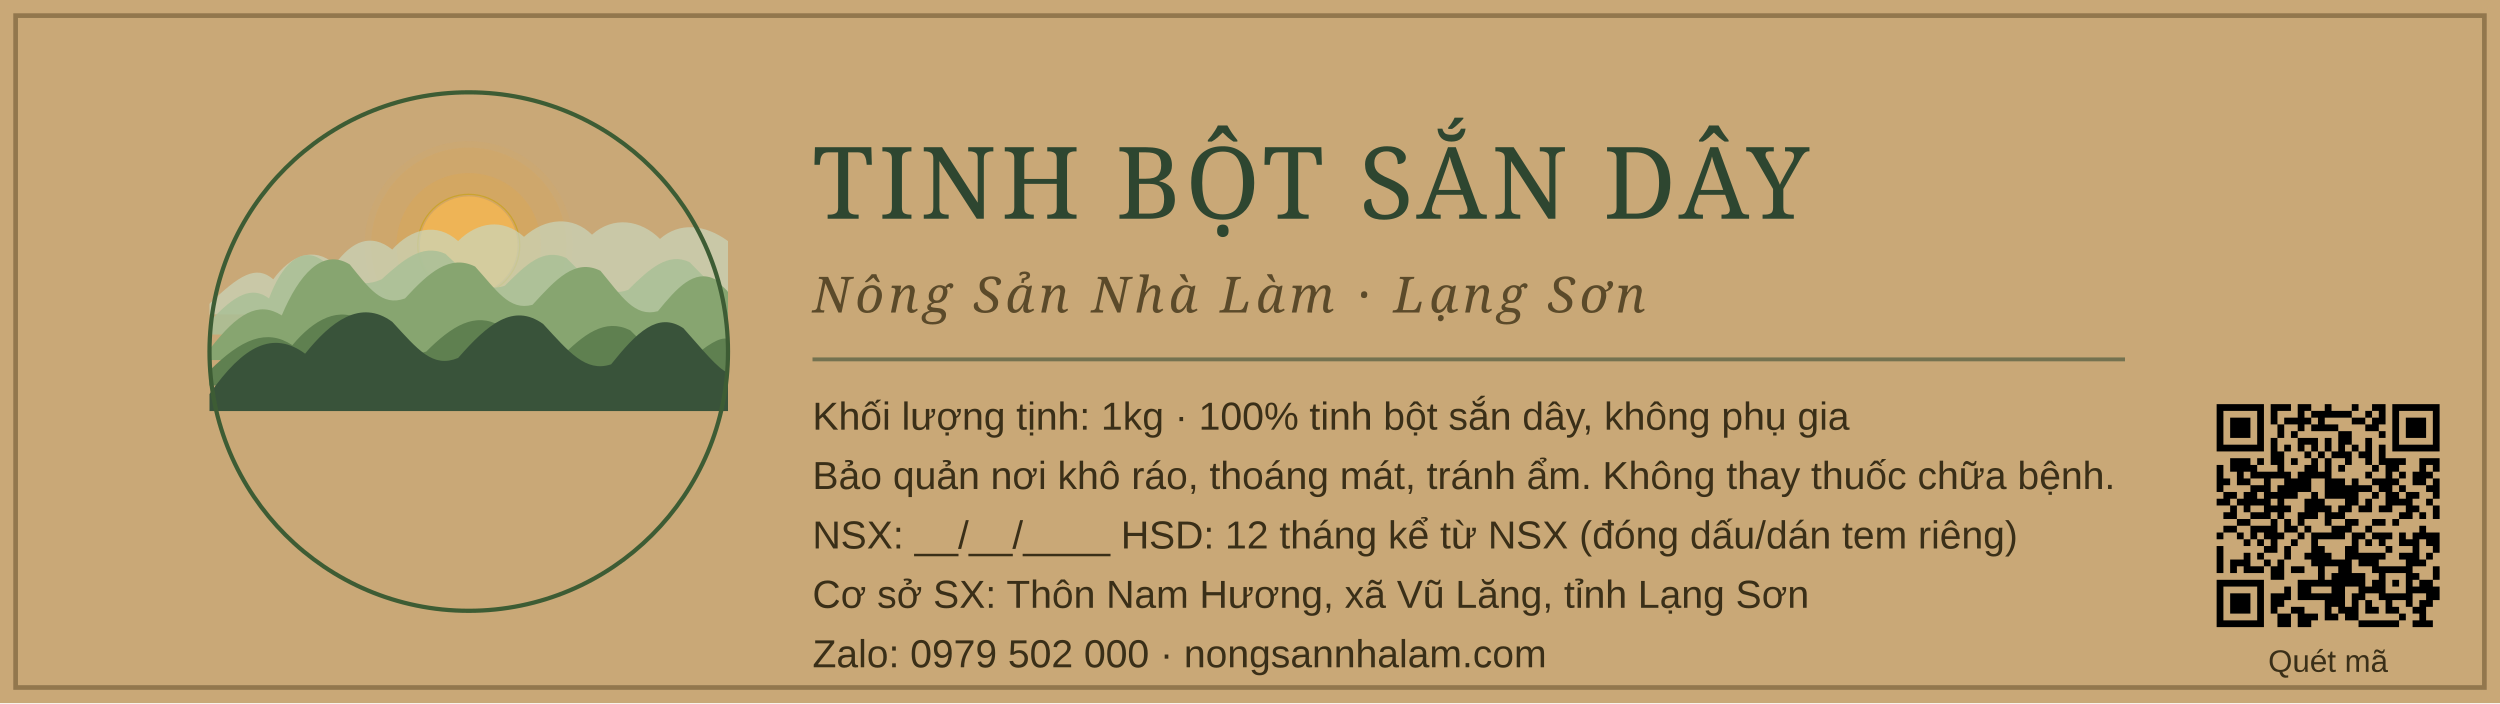
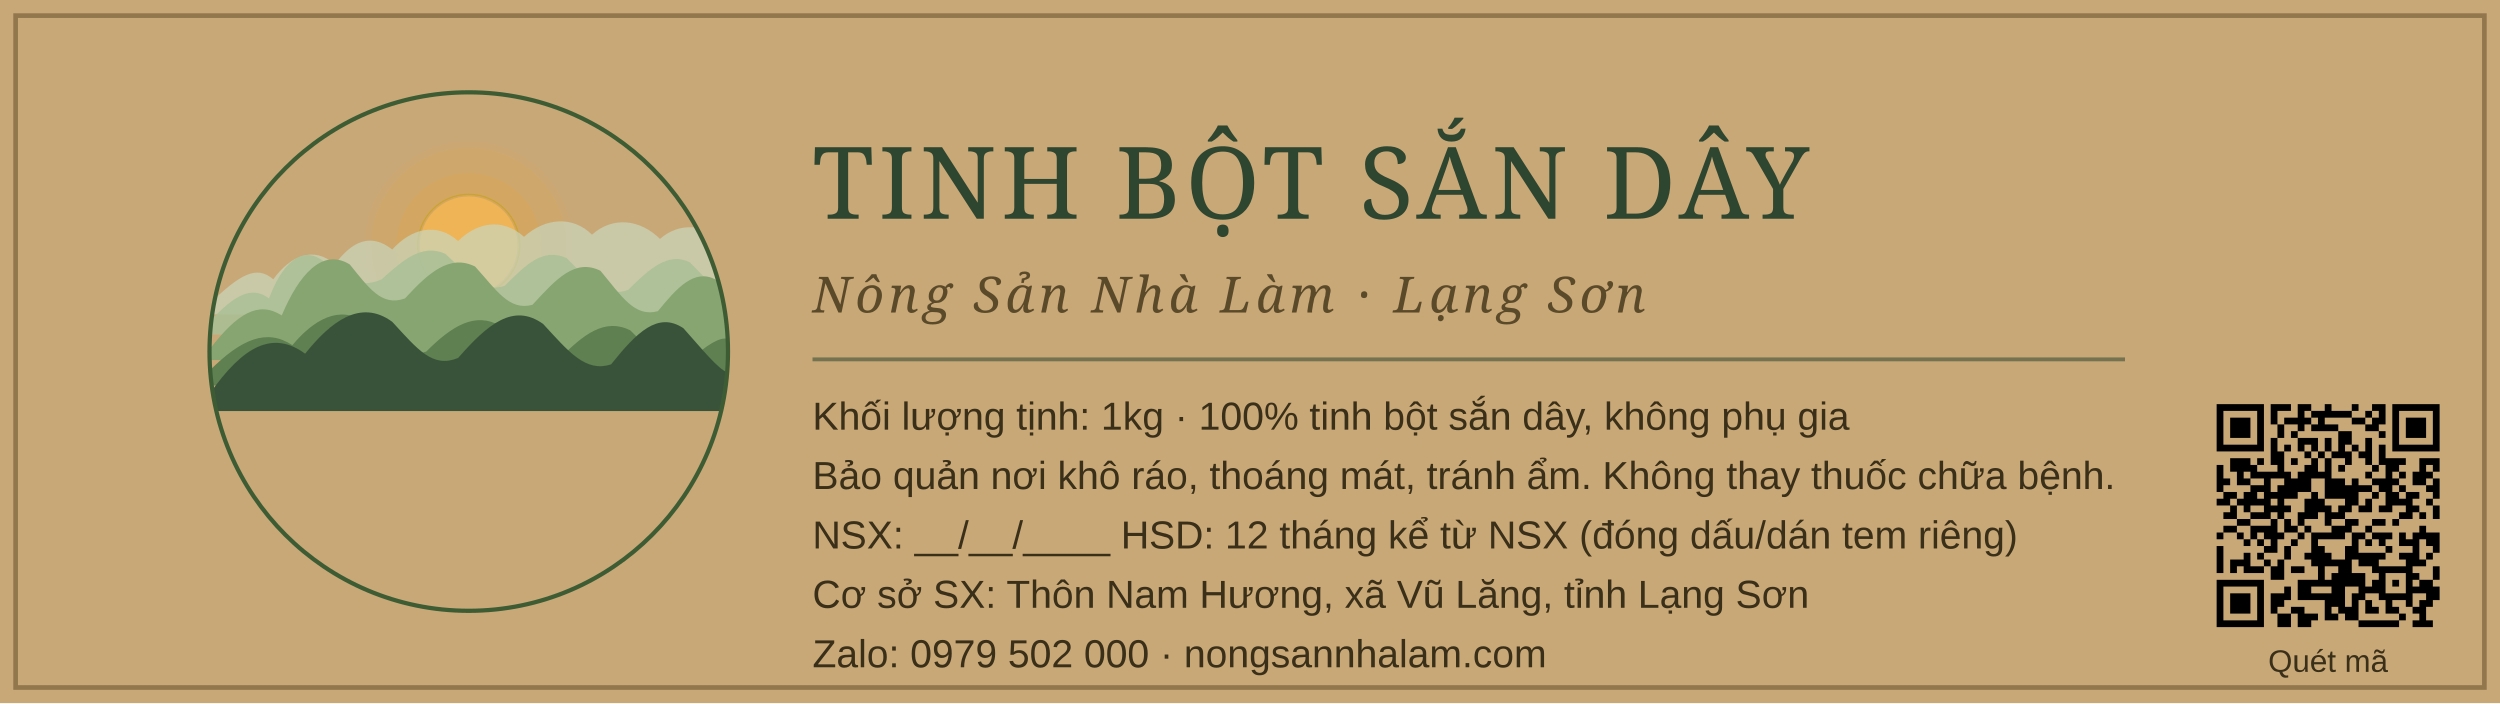
<svg xmlns="http://www.w3.org/2000/svg" width="160mm" height="45mm" viewBox="0 0 160 45">
  <rect x="0" y="0" width="160" height="45" fill="#c9a877" />
  <rect x="1" y="1" width="158" height="43" fill="none" stroke="#3e2e10" stroke-width="0.3" opacity="0.4" />
  <g transform="translate(13,5.5) scale(0.068)">
-     <circle cx="250" cy="150" r="98" fill="#e8a33c" opacity="0.08" />
-     <circle cx="250" cy="150" r="92" fill="#e8a33c" opacity="0.12" />
-     <circle cx="250" cy="150" r="68" fill="#e8a33c" opacity="0.2" />
-     <circle cx="250" cy="150" r="46" fill="#eaa63f" />
-     <circle cx="250" cy="150" r="46" fill="#f5c877" opacity="0.4" />
-     <circle cx="250" cy="150" r="48" fill="none" stroke="#c9a227" stroke-width="1.2" opacity="0.85" />
-     <path d="M6,205 C34,178 50,168 66,182 C82,160 104,150 124,168 C140,146 158,138 178,154 C196,134 220,128 240,146 C258,128 282,124 302,142 C322,124 348,122 366,140 C386,122 412,126 430,144 C448,128 472,130 494,146 L494,215 L6,215 Z" fill="#c9d6bc" opacity="0.7" />
-     <path d="M6,222 C30,196 46,188 62,200 C74,168 92,150 112,164 C130,180 146,192 168,182 C188,164 206,148 228,158 C248,176 262,196 284,188 C304,168 320,152 342,162 C362,182 378,200 400,192 C420,172 438,156 458,166 C474,182 486,196 494,198 L494,234 L6,234 Z" fill="#a9c096" opacity="0.85" />
-     <path d="M6,248 C32,214 52,202 74,216 C90,178 112,152 138,168 C156,190 168,208 190,200 C212,176 232,158 256,170 C276,192 288,212 310,206 C332,182 350,162 374,174 C394,198 406,218 428,212 C446,190 462,172 482,182 C490,190 493,192 494,194 L494,258 L6,258 Z" fill="#87a570" />
-     <path d="M6,268 C36,238 60,228 84,244 C104,220 128,206 152,222 C174,244 188,258 210,250 C234,226 256,212 280,226 C300,246 314,262 336,256 C358,234 378,218 402,230 C422,250 436,264 458,258 C474,244 486,236 494,238 L494,282 L6,282 Z" fill="#5f8050" />
-     <path d="M6,290 C38,244 66,230 96,252 C120,222 148,200 178,222 C202,248 216,266 240,256 C268,224 292,204 320,224 C344,250 360,270 384,262 C408,232 428,212 452,228 C470,248 484,266 494,270 L494,306 L6,306 Z" fill="#39533a" />
+     <defs>
+       <clipPath id="logoRingClip">
+         <circle cx="250" cy="250" r="244" />
+       </clipPath>
+     </defs>
+     <g clip-path="url(#logoRingClip)">
+       <circle cx="250" cy="150" r="98" fill="#e8a33c" opacity="0.08" />
+       <circle cx="250" cy="150" r="92" fill="#e8a33c" opacity="0.12" />
+       <circle cx="250" cy="150" r="68" fill="#e8a33c" opacity="0.2" />
+       <circle cx="250" cy="150" r="46" fill="#eaa63f" />
+       <circle cx="250" cy="150" r="46" fill="#f5c877" opacity="0.4" />
+       <circle cx="250" cy="150" r="48" fill="none" stroke="#c9a227" stroke-width="1.2" opacity="0.85" />
+       <path d="M6,205 C34,178 50,168 66,182 C82,160 104,150 124,168 C140,146 158,138 178,154 C196,134 220,128 240,146 C258,128 282,124 302,142 C322,124 348,122 366,140 C386,122 412,126 430,144 C448,128 472,130 494,146 L494,215 L6,215 Z" fill="#c9d6bc" opacity="0.7" />
+       <path d="M6,222 C30,196 46,188 62,200 C74,168 92,150 112,164 C130,180 146,192 168,182 C188,164 206,148 228,158 C248,176 262,196 284,188 C304,168 320,152 342,162 C362,182 378,200 400,192 C420,172 438,156 458,166 C474,182 486,196 494,198 L494,234 L6,234 Z" fill="#a9c096" opacity="0.85" />
+       <path d="M6,248 C32,214 52,202 74,216 C90,178 112,152 138,168 C156,190 168,208 190,200 C212,176 232,158 256,170 C276,192 288,212 310,206 C332,182 350,162 374,174 C394,198 406,218 428,212 C446,190 462,172 482,182 C490,190 493,192 494,194 L494,258 L6,258 Z" fill="#87a570" />
+       <path d="M6,268 C36,238 60,228 84,244 C104,220 128,206 152,222 C174,244 188,258 210,250 C234,226 256,212 280,226 C300,246 314,262 336,256 C358,234 378,218 402,230 C422,250 436,264 458,258 C474,244 486,236 494,238 L494,282 L6,282 Z" fill="#5f8050" />
+       <path d="M6,290 C38,244 66,230 96,252 C120,222 148,200 178,222 C202,248 216,266 240,256 C268,224 292,204 320,224 C344,250 360,270 384,262 C408,232 428,212 452,228 C470,248 484,266 494,270 L494,306 L6,306 Z" fill="#39533a" />
+     </g>
    <circle cx="250" cy="250" r="244" fill="none" stroke="#3d5c34" stroke-width="4" />
  </g>
  <text x="52" y="14" font-family="Cambria, Georgia, serif" font-weight="500" font-size="6.4" letter-spacing="0.3" fill="#2e4630">TINH BỘT SẮN DÂY</text>
  <text x="52" y="20" font-family="Georgia, serif" font-style="italic" font-size="3.2" letter-spacing="0.3" fill="#5b4a2a">Nông Sản Nhà Làm · Lạng Sơn</text>
  <line x1="52" y1="23" x2="136" y2="23" stroke="#2e4630" stroke-width="0.25" opacity="0.55" />
  <text x="52" y="27.5" font-family="Arial, sans-serif" font-size="2.5" fill="#3a2f18">Khối lượng tịnh: 1kg · 100% tinh bột sắn dây, không phụ gia</text>
  <text x="52" y="31.3" font-family="Arial, sans-serif" font-size="2.5" fill="#3a2f18">Bảo quản nơi khô ráo, thoáng mát, tránh ẩm. Không thay thuốc chữa bệnh.</text>
  <text x="52" y="35.1" font-family="Arial, sans-serif" font-size="2.5" fill="#3a2f18">NSX: __/__/____   HSD: 12 tháng kể từ NSX (đóng dấu/dán tem riêng)</text>
  <text x="52" y="38.9" font-family="Arial, sans-serif" font-size="2.5" fill="#3a2f18">Cơ sở SX: Thôn Nam Hương, xã Vũ Lăng, tỉnh Lạng Sơn</text>
  <text x="52" y="42.7" font-family="Arial, sans-serif" font-size="2.5" fill="#3a2f18">Zalo: 0979 502 000  ·  nongsannhalam.com</text>
  <svg x="141" y="25" width="16" height="16" viewBox="0 0 37 37">
    <path d="M2,2H3V3H2zM3,2H4V3H3zM4,2H5V3H4zM5,2H6V3H5zM6,2H7V3H6zM7,2H8V3H7zM8,2H9V3H8zM10,2H11V3H10zM11,2H12V3H11zM12,2H13V3H12zM14,2H15V3H14zM15,2H16V3H15zM18,2H19V3H18zM22,2H23V3H22zM25,2H26V3H25zM26,2H27V3H26zM28,2H29V3H28zM29,2H30V3H29zM30,2H31V3H30zM31,2H32V3H31zM32,2H33V3H32zM33,2H34V3H33zM34,2H35V3H34zM2,3H3V4H2zM8,3H9V4H8zM10,3H11V4H10zM14,3H15V4H14zM16,3H17V4H16zM17,3H18V4H17zM18,3H19V4H18zM19,3H20V4H19zM20,3H21V4H20zM21,3H22V4H21zM24,3H25V4H24zM26,3H27V4H26zM28,3H29V4H28zM34,3H35V4H34zM2,4H3V5H2zM4,4H5V5H4zM5,4H6V5H5zM6,4H7V5H6zM8,4H9V5H8zM10,4H11V5H10zM12,4H13V5H12zM13,4H14V5H13zM14,4H15V5H14zM15,4H16V5H15zM17,4H18V5H17zM22,4H23V5H22zM23,4H24V5H23zM25,4H26V5H25zM26,4H27V5H26zM28,4H29V5H28zM30,4H31V5H30zM31,4H32V5H31zM32,4H33V5H32zM34,4H35V5H34zM2,5H3V6H2zM4,5H5V6H4zM5,5H6V6H5zM6,5H7V6H6zM8,5H9V6H8zM11,5H12V6H11zM14,5H15V6H14zM16,5H17V6H16zM17,5H18V6H17zM18,5H19V6H18zM19,5H20V6H19zM24,5H25V6H24zM25,5H26V6H25zM28,5H29V6H28zM30,5H31V6H30zM31,5H32V6H31zM32,5H33V6H32zM34,5H35V6H34zM2,6H3V7H2zM4,6H5V7H4zM5,6H6V7H5zM6,6H7V7H6zM8,6H9V7H8zM11,6H12V7H11zM13,6H14V7H13zM20,6H21V7H20zM21,6H22V7H21zM26,6H27V7H26zM28,6H29V7H28zM30,6H31V7H30zM31,6H32V7H31zM32,6H33V7H32zM34,6H35V7H34zM2,7H3V8H2zM8,7H9V8H8zM10,7H11V8H10zM14,7H15V8H14zM15,7H16V8H15zM16,7H17V8H16zM18,7H19V8H18zM20,7H21V8H20zM21,7H22V8H21zM24,7H25V8H24zM28,7H29V8H28zM34,7H35V8H34zM2,8H3V9H2zM3,8H4V9H3zM4,8H5V9H4zM5,8H6V9H5zM6,8H7V9H6zM7,8H8V9H7zM8,8H9V9H8zM10,8H11V9H10zM12,8H13V9H12zM14,8H15V9H14zM16,8H17V9H16zM18,8H19V9H18zM20,8H21V9H20zM22,8H23V9H22zM24,8H25V9H24zM26,8H27V9H26zM28,8H29V9H28zM29,8H30V9H29zM30,8H31V9H30zM31,8H32V9H31zM32,8H33V9H32zM33,8H34V9H33zM34,8H35V9H34zM10,9H11V10H10zM11,9H12V10H11zM15,9H16V10H15zM17,9H18V10H17zM19,9H20V10H19zM20,9H21V10H20zM21,9H22V10H21zM23,9H24V10H23zM24,9H25V10H24zM26,9H27V10H26zM4,10H5V11H4zM5,10H6V11H5zM6,10H7V11H6zM8,10H9V11H8zM10,10H11V11H10zM11,10H12V11H11zM13,10H14V11H13zM16,10H17V11H16zM18,10H19V11H18zM21,10H22V11H21zM24,10H25V11H24zM26,10H27V11H26zM27,10H28V11H27zM28,10H29V11H28zM29,10H30V11H29zM32,10H33V11H32zM33,10H34V11H33zM34,10H35V11H34zM2,11H3V12H2zM4,11H5V12H4zM5,11H6V12H5zM6,11H7V12H6zM7,11H8V12H7zM11,11H12V12H11zM15,11H16V12H15zM16,11H17V12H16zM18,11H19V12H18zM20,11H21V12H20zM25,11H26V12H25zM27,11H28V12H27zM28,11H29V12H28zM32,11H33V12H32zM34,11H35V12H34zM2,12H3V13H2zM5,12H6V13H5zM7,12H8V13H7zM8,12H9V13H8zM9,12H10V13H9zM10,12H11V13H10zM11,12H12V13H11zM12,12H13V13H12zM14,12H15V13H14zM15,12H16V13H15zM16,12H17V13H16zM17,12H18V13H17zM18,12H19V13H18zM24,12H25V13H24zM27,12H28V13H27zM29,12H30V13H29zM31,12H32V13H31zM32,12H33V13H32zM33,12H34V13H33zM2,13H3V14H2zM3,13H4V14H3zM5,13H6V14H5zM6,13H7V14H6zM9,13H10V14H9zM12,13H13V14H12zM13,13H14V14H13zM14,13H15V14H14zM15,13H16V14H15zM18,13H19V14H18zM19,13H20V14H19zM20,13H21V14H20zM22,13H23V14H22zM25,13H26V14H25zM26,13H27V14H26zM27,13H28V14H27zM28,13H29V14H28zM31,13H32V14H31zM32,13H33V14H32zM34,13H35V14H34zM2,14H3V15H2zM7,14H8V15H7zM8,14H9V15H8zM9,14H10V15H9zM11,14H12V15H11zM12,14H13V15H12zM13,14H14V15H13zM14,14H15V15H14zM15,14H16V15H15zM18,14H19V15H18zM19,14H20V15H19zM20,14H21V15H20zM21,14H22V15H21zM22,14H23V15H22zM23,14H24V15H23zM24,14H25V15H24zM26,14H27V15H26zM27,14H28V15H27zM29,14H30V15H29zM33,14H34V15H33zM34,14H35V15H34zM3,15H4V16H3zM4,15H5V16H4zM6,15H7V16H6zM7,15H8V16H7zM9,15H10V16H9zM10,15H11V16H10zM11,15H12V16H11zM12,15H13V16H12zM13,15H14V16H13zM16,15H17V16H16zM18,15H19V16H18zM19,15H20V16H19zM20,15H21V16H20zM21,15H22V16H21zM22,15H23V16H22zM25,15H26V16H25zM27,15H28V16H27zM28,15H29V16H28zM30,15H31V16H30zM31,15H32V16H31zM34,15H35V16H34zM2,16H3V17H2zM3,16H4V17H3zM5,16H6V17H5zM6,16H7V17H6zM7,16H8V17H7zM8,16H9V17H8zM9,16H10V17H9zM11,16H12V17H11zM15,16H16V17H15zM16,16H17V17H16zM17,16H18V17H17zM21,16H22V17H21zM22,16H23V17H22zM24,16H25V17H24zM27,16H28V17H27zM28,16H29V17H28zM29,16H30V17H29zM30,16H31V17H30zM33,16H34V17H33zM4,17H5V18H4zM6,17H7V18H6zM9,17H10V18H9zM10,17H11V18H10zM11,17H12V18H11zM12,17H13V18H12zM15,17H16V18H15zM16,17H17V18H16zM17,17H18V18H17zM18,17H19V18H18zM20,17H21V18H20zM21,17H22V18H21zM23,17H24V18H23zM24,17H25V18H24zM26,17H27V18H26zM27,17H28V18H27zM30,17H31V18H30zM31,17H32V18H31zM34,17H35V18H34zM3,18H4V19H3zM4,18H5V19H4zM7,18H8V19H7zM8,18H9V19H8zM9,18H10V19H9zM11,18H12V19H11zM14,18H15V19H14zM15,18H16V19H15zM16,18H17V19H16zM18,18H19V19H18zM19,18H20V19H19zM20,18H21V19H20zM29,18H30V19H29zM30,18H31V19H30zM32,18H33V19H32zM34,18H35V19H34zM5,19H6V20H5zM6,19H7V20H6zM10,19H11V20H10zM12,19H13V20H12zM14,19H15V20H14zM18,19H19V20H18zM21,19H22V20H21zM22,19H23V20H22zM25,19H26V20H25zM26,19H27V20H26zM28,19H29V20H28zM3,20H4V21H3zM4,20H5V21H4zM7,20H8V21H7zM8,20H9V21H8zM9,20H10V21H9zM10,20H11V21H10zM12,20H13V21H12zM13,20H14V21H13zM15,20H16V21H15zM19,20H20V21H19zM20,20H21V21H20zM21,20H22V21H21zM24,20H25V21H24zM32,20H33V21H32zM2,21H3V22H2zM5,21H6V22H5zM7,21H8V22H7zM9,21H10V22H9zM10,21H11V22H10zM11,21H12V22H11zM14,21H15V22H14zM16,21H17V22H16zM17,21H18V22H17zM18,21H19V22H18zM19,21H20V22H19zM20,21H21V22H20zM22,21H23V22H22zM23,21H24V22H23zM25,21H26V22H25zM26,21H27V22H26zM27,21H28V22H27zM29,21H30V22H29zM31,21H32V22H31zM32,21H33V22H32zM33,21H34V22H33zM34,21H35V22H34zM6,22H7V23H6zM8,22H9V23H8zM10,22H11V23H10zM13,22H14V23H13zM16,22H17V23H16zM22,22H23V23H22zM24,22H25V23H24zM26,22H27V23H26zM29,22H30V23H29zM30,22H31V23H30zM31,22H32V23H31zM33,22H34V23H33zM34,22H35V23H34zM2,23H3V24H2zM9,23H10V24H9zM10,23H11V24H10zM12,23H13V24H12zM16,23H17V24H16zM17,23H18V24H17zM21,23H22V24H21zM22,23H23V24H22zM27,23H28V24H27zM31,23H32V24H31zM34,23H35V24H34zM2,24H3V25H2zM6,24H7V25H6zM8,24H9V25H8zM12,24H13V25H12zM15,24H16V25H15zM16,24H17V25H16zM17,24H18V25H17zM18,24H19V25H18zM21,24H22V25H21zM22,24H23V25H22zM23,24H24V25H23zM24,24H25V25H24zM25,24H26V25H25zM26,24H27V25H26zM29,24H30V25H29zM30,24H31V25H30zM31,24H32V25H31zM33,24H34V25H33zM2,25H3V26H2zM4,25H5V26H4zM5,25H6V26H5zM6,25H7V26H6zM9,25H10V26H9zM11,25H12V26H11zM16,25H17V26H16zM17,25H18V26H17zM18,25H19V26H18zM19,25H20V26H19zM20,25H21V26H20zM21,25H22V26H21zM23,25H24V26H23zM24,25H25V26H24zM25,25H26V26H25zM30,25H31V26H30zM31,25H32V26H31zM32,25H33V26H32zM2,26H3V27H2zM4,26H5V27H4zM6,26H7V27H6zM7,26H8V27H7zM8,26H9V27H8zM10,26H11V27H10zM11,26H12V27H11zM13,26H14V27H13zM14,26H15V27H14zM17,26H18V27H17zM20,26H21V27H20zM21,26H22V27H21zM25,26H26V27H25zM26,26H27V27H26zM27,26H28V27H27zM28,26H29V27H28zM29,26H30V27H29zM30,26H31V27H30zM34,26H35V27H34zM10,27H11V28H10zM11,27H12V28H11zM17,27H18V28H17zM19,27H20V28H19zM20,27H21V28H20zM21,27H22V28H21zM22,27H23V28H22zM23,27H24V28H23zM26,27H27V28H26zM30,27H31V28H30zM31,27H32V28H31zM34,27H35V28H34zM2,28H3V29H2zM3,28H4V29H3zM4,28H5V29H4zM5,28H6V29H5zM6,28H7V29H6zM7,28H8V29H7zM8,28H9V29H8zM14,28H15V29H14zM15,28H16V29H15zM16,28H17V29H16zM17,28H18V29H17zM18,28H19V29H18zM19,28H20V29H19zM20,28H21V29H20zM21,28H22V29H21zM22,28H23V29H22zM23,28H24V29H23zM25,28H26V29H25zM26,28H27V29H26zM28,28H29V29H28zM30,28H31V29H30zM32,28H33V29H32zM33,28H34V29H33zM2,29H3V30H2zM8,29H9V30H8zM12,29H13V30H12zM14,29H15V30H14zM15,29H16V30H15zM19,29H20V30H19zM20,29H21V30H20zM23,29H24V30H23zM24,29H25V30H24zM25,29H26V30H25zM26,29H27V30H26zM30,29H31V30H30zM31,29H32V30H31zM32,29H33V30H32zM33,29H34V30H33zM34,29H35V30H34zM2,30H3V31H2zM4,30H5V31H4zM5,30H6V31H5zM6,30H7V31H6zM8,30H9V31H8zM10,30H11V31H10zM11,30H12V31H11zM12,30H13V31H12zM14,30H15V31H14zM15,30H16V31H15zM16,30H17V31H16zM17,30H18V31H17zM18,30H19V31H18zM19,30H20V31H19zM20,30H21V31H20zM22,30H23V31H22zM23,30H24V31H23zM26,30H27V31H26zM27,30H28V31H27zM28,30H29V31H28zM29,30H30V31H29zM30,30H31V31H30zM33,30H34V31H33zM34,30H35V31H34zM2,31H3V32H2zM4,31H5V32H4zM5,31H6V32H5zM6,31H7V32H6zM8,31H9V32H8zM10,31H11V32H10zM11,31H12V32H11zM18,31H19V32H18zM19,31H20V32H19zM20,31H21V32H20zM22,31H23V32H22zM24,31H25V32H24zM27,31H28V32H27zM30,31H31V32H30zM32,31H33V32H32zM33,31H34V32H33zM2,32H3V33H2zM4,32H5V33H4zM5,32H6V33H5zM6,32H7V33H6zM8,32H9V33H8zM10,32H11V33H10zM13,32H14V33H13zM14,32H15V33H14zM18,32H19V33H18zM20,32H21V33H20zM21,32H22V33H21zM22,32H23V33H22zM24,32H25V33H24zM25,32H26V33H25zM27,32H28V33H27zM28,32H29V33H28zM31,32H32V33H31zM32,32H33V33H32zM2,33H3V34H2zM8,33H9V34H8zM11,33H12V34H11zM12,33H13V34H12zM14,33H15V34H14zM15,33H16V34H15zM16,33H17V34H16zM18,33H19V34H18zM19,33H20V34H19zM21,33H22V34H21zM22,33H23V34H22zM29,33H30V34H29zM32,33H33V34H32zM2,34H3V35H2zM3,34H4V35H3zM4,34H5V35H4zM5,34H6V35H5zM6,34H7V35H6zM7,34H8V35H7zM8,34H9V35H8zM11,34H12V35H11zM12,34H13V35H12zM14,34H15V35H14zM15,34H16V35H15zM23,34H24V35H23zM24,34H25V35H24zM25,34H26V35H25zM26,34H27V35H26zM27,34H28V35H27zM28,34H29V35H28zM31,34H32V35H31zM32,34H33V35H32zM33,34H34V35H33z" id="qr-path" fill="#000000" fill-opacity="1" fill-rule="nonzero" stroke="none" />
  </svg>
  <text x="149" y="43" font-family="Arial, sans-serif" font-size="2" text-anchor="middle" fill="#3a2f18">Quét mã</text>
</svg>
